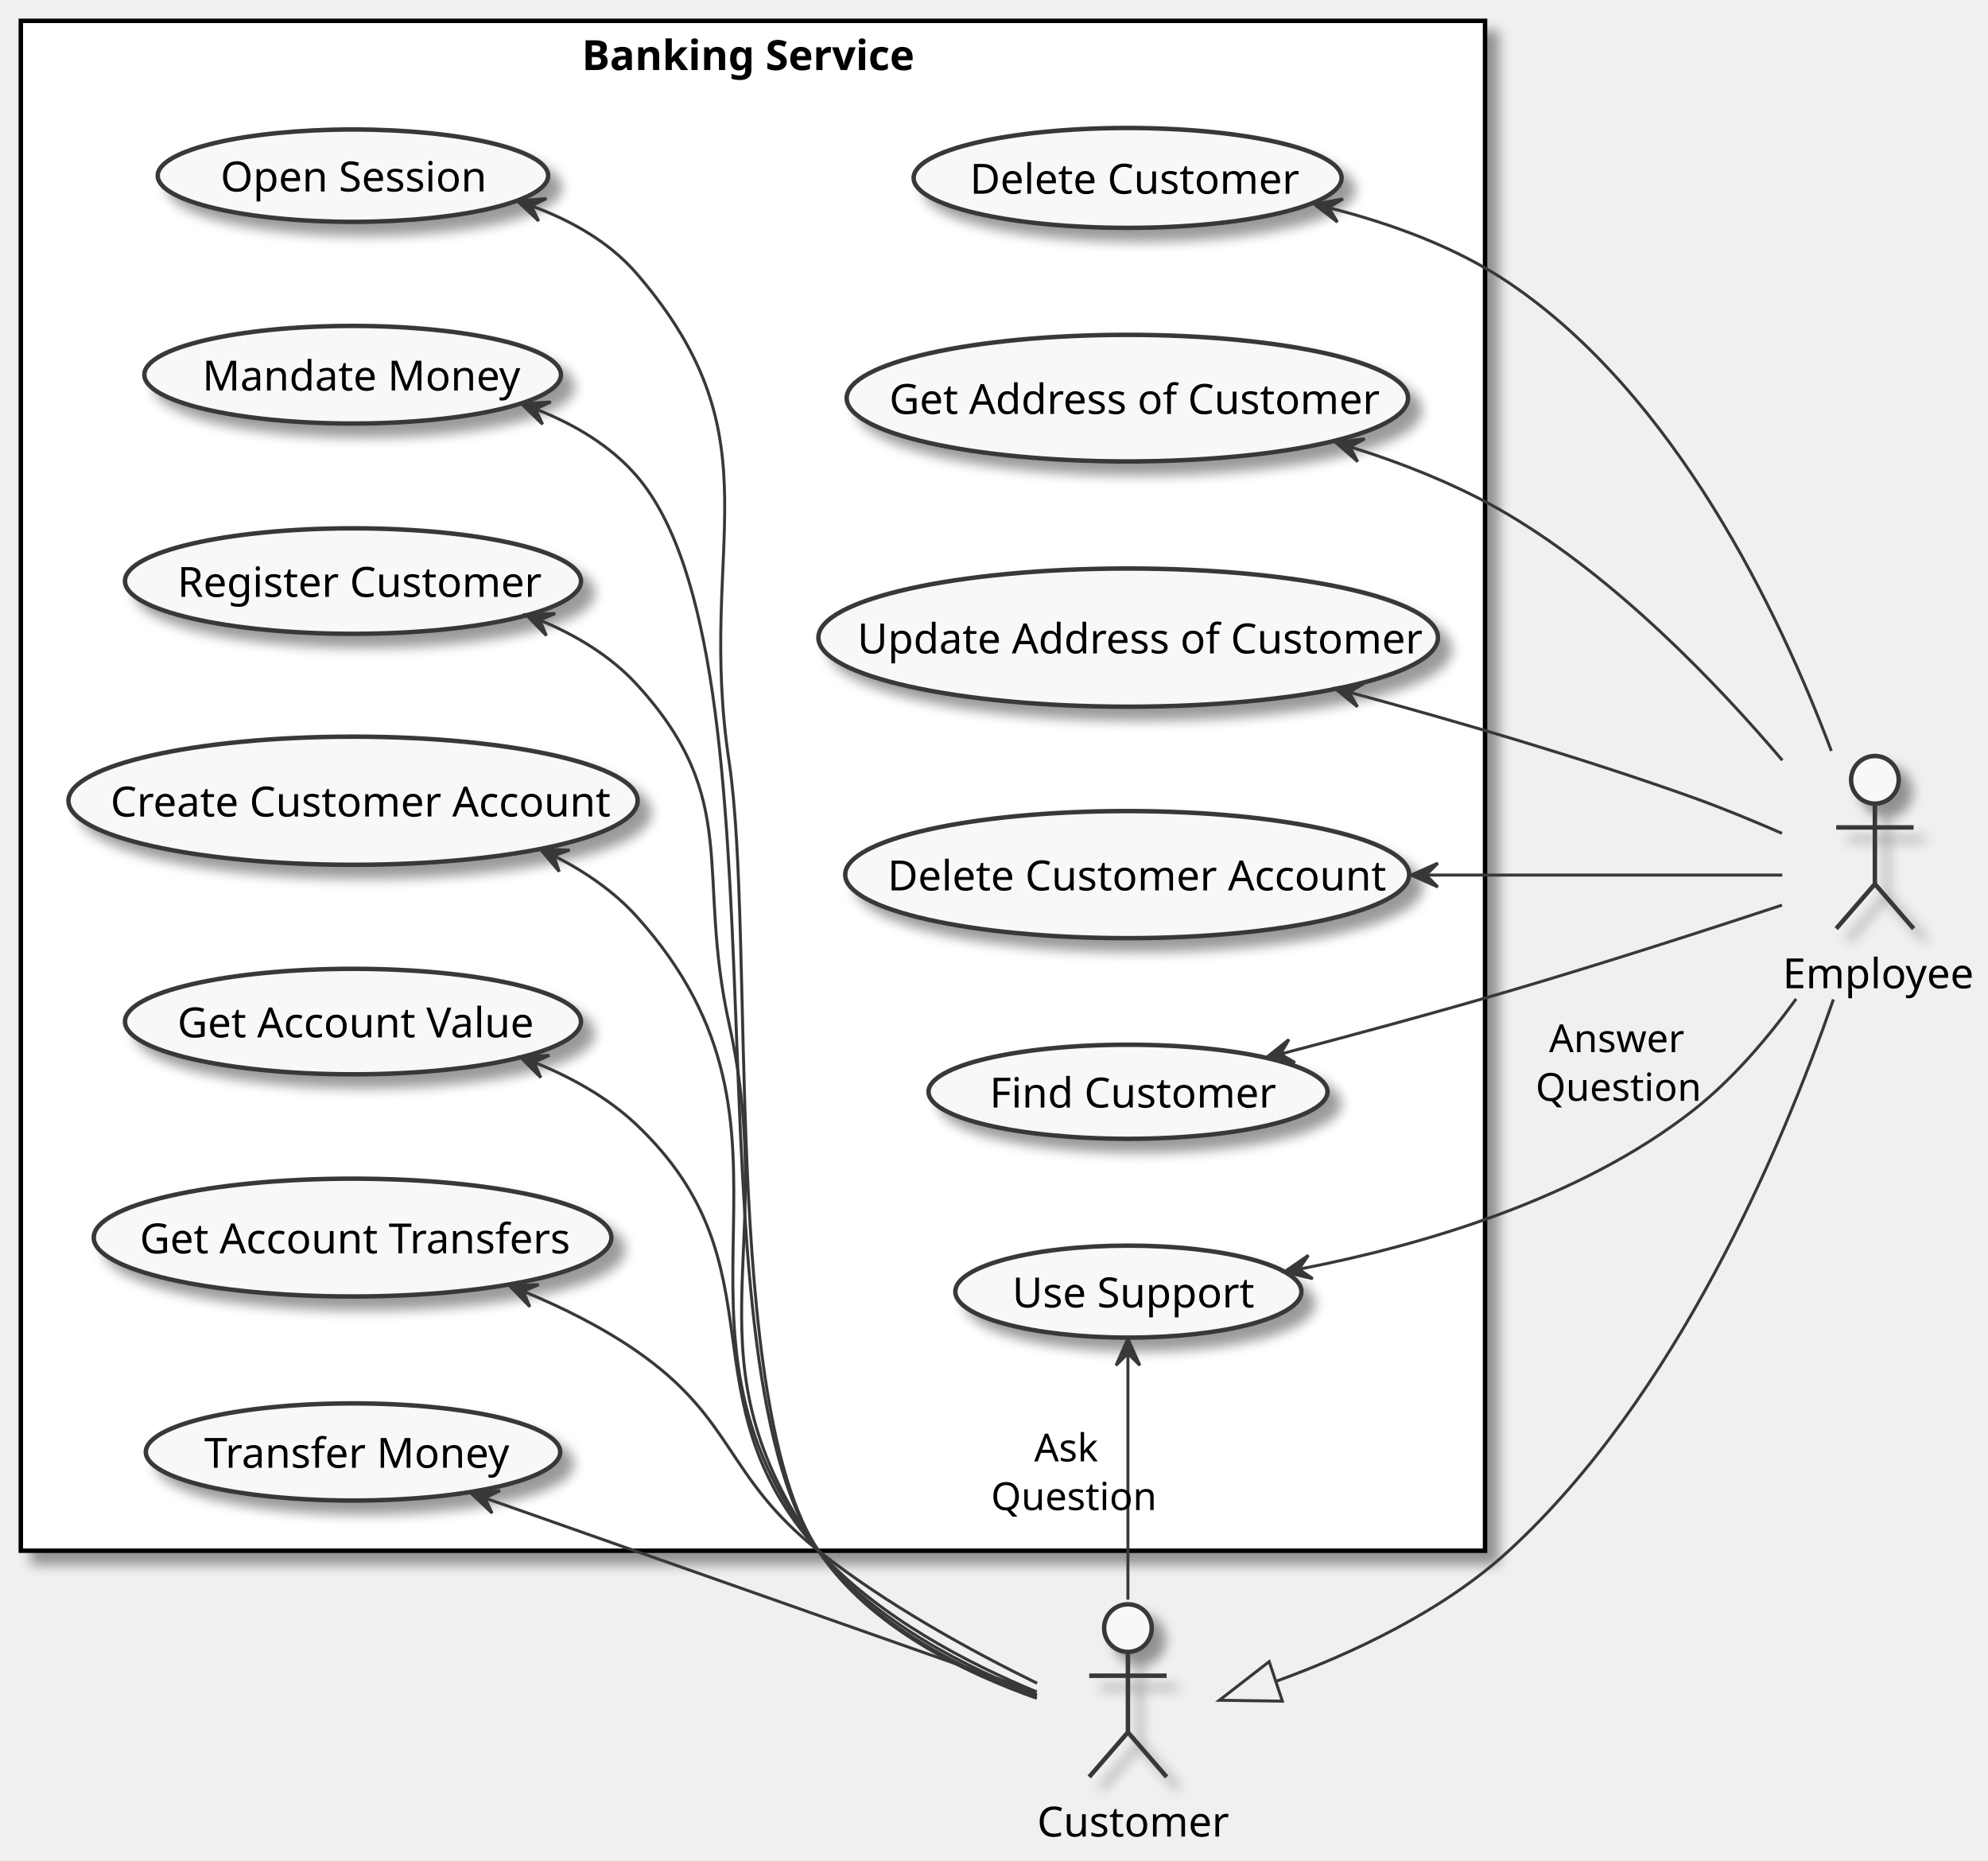
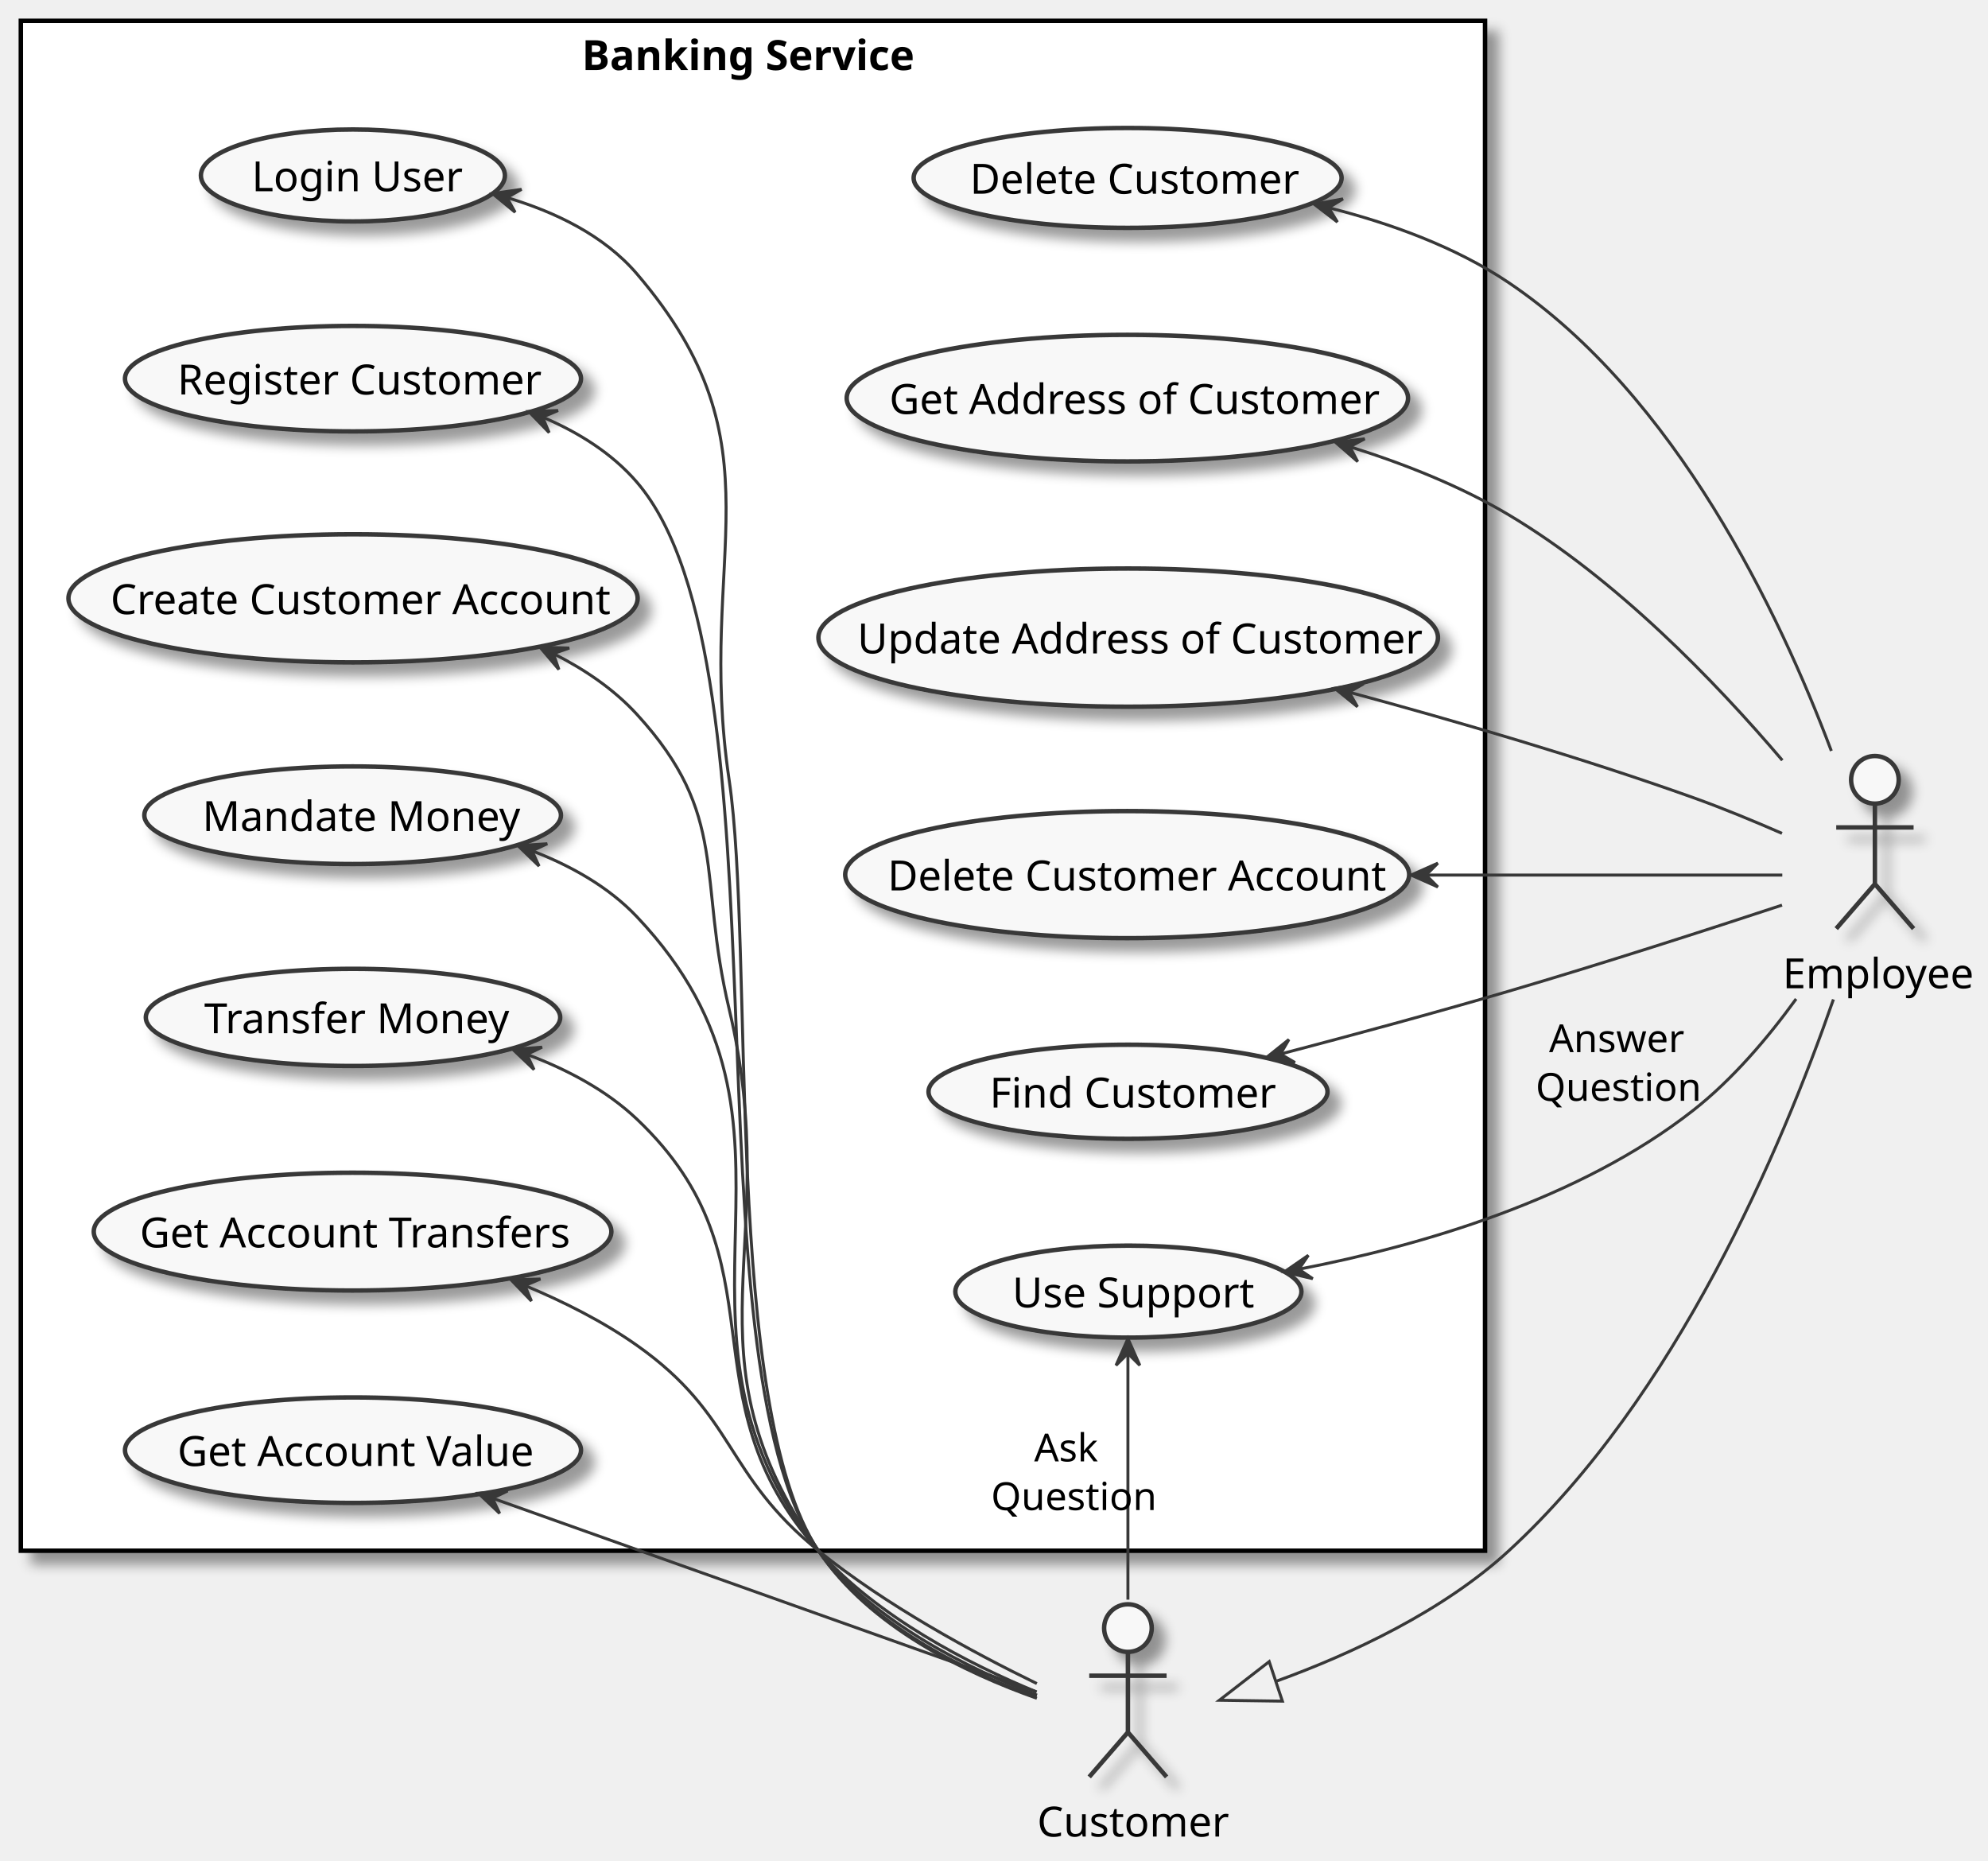
<svg xmlns="http://www.w3.org/2000/svg" contentScriptType="application/ecmascript" contentStyleType="text/css" height="625px" preserveAspectRatio="none" style="width:668px;height:625px;" version="1.1" viewBox="0 0 668 625" width="668px" zoomAndPan="magnify">
  <defs>
-     <filter height="300%" id="f1gb0uyqnbsbok" width="300%" x="-1" y="-1">
+     <filter height="300%" id="f1n3zexnzksyls" width="300%" x="-1" y="-1">
      <feGaussianBlur result="blurOut" stdDeviation="2.0" />
      <feColorMatrix in="blurOut" result="blurOut2" type="matrix" values="0 0 0 0 0 0 0 0 0 0 0 0 0 0 0 0 0 0 .4 0" />
      <feOffset dx="4.0" dy="4.0" in="blurOut2" result="blurOut3" />
      <feBlend in="SourceGraphic" in2="blurOut3" mode="normal" />
    </filter>
  </defs>
  <g>
-     <rect fill="#FFFFFF" filter="url(#f1gb0uyqnbsbok)" height="514" style="stroke: #000000; stroke-width: 1.5;" width="492" x="7" y="7" />
+     <rect fill="#FFFFFF" filter="url(#f1n3zexnzksyls)" height="514" style="stroke: #000000; stroke-width: 1.5;" width="492" x="7" y="7" />
    <text fill="#000000" font-family="sans-serif" font-size="14" font-weight="bold" lengthAdjust="spacingAndGlyphs" textLength="115" x="195.5" y="23.533">Banking Service</text>
-     <ellipse cx="118.614" cy="195.223" fill="#F8F8F8" filter="url(#f1gb0uyqnbsbok)" rx="76.614" ry="17.723" style="stroke: #383838; stroke-width: 1.5;" />
-     <text fill="#000000" font-family="sans-serif" font-size="14" lengthAdjust="spacingAndGlyphs" textLength="118" x="59.614" y="200.528">Register Customer</text>
-     <ellipse cx="379.034" cy="366.807" fill="#F8F8F8" filter="url(#f1gb0uyqnbsbok)" rx="67.034" ry="15.807" style="stroke: #383838; stroke-width: 1.5;" />
+     <ellipse cx="118.63" cy="201.026" fill="#F8F8F8" filter="url(#f1n3zexnzksyls)" rx="95.63" ry="21.526" style="stroke: #383838; stroke-width: 1.5;" />
+     <text fill="#000000" font-family="sans-serif" font-size="14" lengthAdjust="spacingAndGlyphs" textLength="163" x="37.13" y="206.331">Create Customer Account</text>
+     <ellipse cx="379.034" cy="366.807" fill="#F8F8F8" filter="url(#f1n3zexnzksyls)" rx="67.034" ry="15.807" style="stroke: #383838; stroke-width: 1.5;" />
    <text fill="#000000" font-family="sans-serif" font-size="14" lengthAdjust="spacingAndGlyphs" textLength="93" x="332.534" y="372.111">Find Customer</text>
-     <ellipse cx="378.899" cy="59.78" fill="#F8F8F8" filter="url(#f1gb0uyqnbsbok)" rx="71.899" ry="16.78" style="stroke: #383838; stroke-width: 1.5;" />
+     <ellipse cx="378.899" cy="59.78" fill="#F8F8F8" filter="url(#f1n3zexnzksyls)" rx="71.899" ry="16.78" style="stroke: #383838; stroke-width: 1.5;" />
    <text fill="#000000" font-family="sans-serif" font-size="14" lengthAdjust="spacingAndGlyphs" textLength="106" x="325.899" y="65.085">Delete Customer</text>
-     <ellipse cx="378.813" cy="133.763" fill="#F8F8F8" filter="url(#f1gb0uyqnbsbok)" rx="94.313" ry="21.263" style="stroke: #383838; stroke-width: 1.5;" />
+     <ellipse cx="378.813" cy="133.763" fill="#F8F8F8" filter="url(#f1n3zexnzksyls)" rx="94.313" ry="21.263" style="stroke: #383838; stroke-width: 1.5;" />
    <text fill="#000000" font-family="sans-serif" font-size="14" lengthAdjust="spacingAndGlyphs" textLength="160" x="298.813" y="139.067">Get Address of Customer</text>
-     <ellipse cx="379.089" cy="214.218" fill="#F8F8F8" filter="url(#f1gb0uyqnbsbok)" rx="104.089" ry="23.218" style="stroke: #383838; stroke-width: 1.5;" />
+     <ellipse cx="379.089" cy="214.218" fill="#F8F8F8" filter="url(#f1n3zexnzksyls)" rx="104.089" ry="23.218" style="stroke: #383838; stroke-width: 1.5;" />
    <text fill="#000000" font-family="sans-serif" font-size="14" lengthAdjust="spacingAndGlyphs" textLength="182" x="288.089" y="219.523">Update Address of Customer</text>
-     <ellipse cx="118.63" cy="269.026" fill="#F8F8F8" filter="url(#f1gb0uyqnbsbok)" rx="95.63" ry="21.526" style="stroke: #383838; stroke-width: 1.5;" />
-     <text fill="#000000" font-family="sans-serif" font-size="14" lengthAdjust="spacingAndGlyphs" textLength="163" x="37.13" y="274.331">Create Customer Account</text>
-     <ellipse cx="378.751" cy="293.85" fill="#F8F8F8" filter="url(#f1gb0uyqnbsbok)" rx="94.751" ry="21.35" style="stroke: #383838; stroke-width: 1.5;" />
+     <ellipse cx="118.495" cy="273.899" fill="#F8F8F8" filter="url(#f1n3zexnzksyls)" rx="69.995" ry="16.399" style="stroke: #383838; stroke-width: 1.5;" />
+     <text fill="#000000" font-family="sans-serif" font-size="14" lengthAdjust="spacingAndGlyphs" textLength="101" x="67.995" y="279.204">Mandate Money</text>
+     <ellipse cx="378.751" cy="293.85" fill="#F8F8F8" filter="url(#f1n3zexnzksyls)" rx="94.751" ry="21.35" style="stroke: #383838; stroke-width: 1.5;" />
    <text fill="#000000" font-family="sans-serif" font-size="14" lengthAdjust="spacingAndGlyphs" textLength="161" x="298.251" y="299.155">Delete Customer Account</text>
-     <ellipse cx="118.596" cy="59.019" fill="#F8F8F8" filter="url(#f1gb0uyqnbsbok)" rx="65.596" ry="15.519" style="stroke: #383838; stroke-width: 1.5;" />
-     <text fill="#000000" font-family="sans-serif" font-size="14" lengthAdjust="spacingAndGlyphs" textLength="89" x="74.096" y="64.324">Open Session</text>
-     <ellipse cx="379.154" cy="433.952" fill="#F8F8F8" filter="url(#f1gb0uyqnbsbok)" rx="58.154" ry="15.452" style="stroke: #383838; stroke-width: 1.5;" />
+     <ellipse cx="118.583" cy="58.952" fill="#F8F8F8" filter="url(#f1n3zexnzksyls)" rx="51.083" ry="15.452" style="stroke: #383838; stroke-width: 1.5;" />
+     <text fill="#000000" font-family="sans-serif" font-size="14" lengthAdjust="spacingAndGlyphs" textLength="68" x="84.583" y="64.256">Login User</text>
+     <ellipse cx="379.154" cy="433.952" fill="#F8F8F8" filter="url(#f1n3zexnzksyls)" rx="58.154" ry="15.452" style="stroke: #383838; stroke-width: 1.5;" />
    <text fill="#000000" font-family="sans-serif" font-size="14" lengthAdjust="spacingAndGlyphs" textLength="78" x="340.154" y="439.256">Use Support</text>
-     <ellipse cx="118.614" cy="343.223" fill="#F8F8F8" filter="url(#f1gb0uyqnbsbok)" rx="76.614" ry="17.723" style="stroke: #383838; stroke-width: 1.5;" />
-     <text fill="#000000" font-family="sans-serif" font-size="14" lengthAdjust="spacingAndGlyphs" textLength="118" x="59.614" y="348.527">Get Account Value</text>
-     <ellipse cx="118.466" cy="415.793" fill="#F8F8F8" filter="url(#f1gb0uyqnbsbok)" rx="86.966" ry="19.793" style="stroke: #383838; stroke-width: 1.5;" />
-     <text fill="#000000" font-family="sans-serif" font-size="14" lengthAdjust="spacingAndGlyphs" textLength="143" x="46.966" y="421.098">Get Account Transfers</text>
-     <ellipse cx="118.619" cy="487.824" fill="#F8F8F8" filter="url(#f1gb0uyqnbsbok)" rx="69.619" ry="16.324" style="stroke: #383838; stroke-width: 1.5;" />
-     <text fill="#000000" font-family="sans-serif" font-size="14" lengthAdjust="spacingAndGlyphs" textLength="100" x="68.619" y="493.128">Transfer Money</text>
-     <ellipse cx="118.495" cy="125.899" fill="#F8F8F8" filter="url(#f1gb0uyqnbsbok)" rx="69.995" ry="16.399" style="stroke: #383838; stroke-width: 1.5;" />
-     <text fill="#000000" font-family="sans-serif" font-size="14" lengthAdjust="spacingAndGlyphs" textLength="101" x="67.995" y="131.204">Mandate Money</text>
-     <ellipse cx="379" cy="547" fill="#F8F8F8" filter="url(#f1gb0uyqnbsbok)" rx="8" ry="8" style="stroke: #383838; stroke-width: 1.5;" />
-     <path d="M379,555 L379,582 M366,563 L392,563 M379,582 L366,597 M379,582 L392,597 " fill="none" filter="url(#f1gb0uyqnbsbok)" style="stroke: #383838; stroke-width: 1.5;" />
+     <ellipse cx="118.619" cy="341.824" fill="#F8F8F8" filter="url(#f1n3zexnzksyls)" rx="69.619" ry="16.324" style="stroke: #383838; stroke-width: 1.5;" />
+     <text fill="#000000" font-family="sans-serif" font-size="14" lengthAdjust="spacingAndGlyphs" textLength="100" x="68.619" y="347.128">Transfer Money</text>
+     <ellipse cx="118.466" cy="413.793" fill="#F8F8F8" filter="url(#f1n3zexnzksyls)" rx="86.966" ry="19.793" style="stroke: #383838; stroke-width: 1.5;" />
+     <text fill="#000000" font-family="sans-serif" font-size="14" lengthAdjust="spacingAndGlyphs" textLength="143" x="46.966" y="419.098">Get Account Transfers</text>
+     <ellipse cx="118.614" cy="487.223" fill="#F8F8F8" filter="url(#f1n3zexnzksyls)" rx="76.614" ry="17.723" style="stroke: #383838; stroke-width: 1.5;" />
+     <text fill="#000000" font-family="sans-serif" font-size="14" lengthAdjust="spacingAndGlyphs" textLength="118" x="59.614" y="492.527">Get Account Value</text>
+     <ellipse cx="118.614" cy="127.223" fill="#F8F8F8" filter="url(#f1n3zexnzksyls)" rx="76.614" ry="17.723" style="stroke: #383838; stroke-width: 1.5;" />
+     <text fill="#000000" font-family="sans-serif" font-size="14" lengthAdjust="spacingAndGlyphs" textLength="118" x="59.614" y="132.528">Register Customer</text>
+     <ellipse cx="379" cy="547" fill="#F8F8F8" filter="url(#f1n3zexnzksyls)" rx="8" ry="8" style="stroke: #383838; stroke-width: 1.5;" />
+     <path d="M379,555 L379,582 M366,563 L392,563 M379,582 L366,597 M379,582 L392,597 " fill="none" filter="url(#f1n3zexnzksyls)" style="stroke: #383838; stroke-width: 1.5;" />
    <text fill="#000000" font-family="sans-serif" font-size="14" lengthAdjust="spacingAndGlyphs" textLength="61" x="348.5" y="617.033">Customer</text>
-     <ellipse cx="630" cy="262" fill="#F8F8F8" filter="url(#f1gb0uyqnbsbok)" rx="8" ry="8" style="stroke: #383838; stroke-width: 1.5;" />
-     <path d="M630,270 L630,297 M617,278 L643,278 M630,297 L617,312 M630,297 L643,312 " fill="none" filter="url(#f1gb0uyqnbsbok)" style="stroke: #383838; stroke-width: 1.5;" />
+     <ellipse cx="630" cy="262" fill="#F8F8F8" filter="url(#f1n3zexnzksyls)" rx="8" ry="8" style="stroke: #383838; stroke-width: 1.5;" />
+     <path d="M630,270 L630,297 M617,278 L643,278 M630,297 L617,312 M630,297 L643,312 " fill="none" filter="url(#f1n3zexnzksyls)" style="stroke: #383838; stroke-width: 1.5;" />
    <text fill="#000000" font-family="sans-serif" font-size="14" lengthAdjust="spacingAndGlyphs" textLength="62" x="599" y="332.033">Employee</text>
    <path d="M428.89,564.83 C454.43,555.55 484.89,541.31 507,521 C563.18,469.4 598.64,385.84 616.06,335.78 " fill="none" id="c-backto-e" style="stroke: #383838; stroke-width: 1.0;" />
    <polygon fill="none" points="430.9,571.54,409.72,571.24,426.47,558.26,430.9,571.54" style="stroke: #383838; stroke-width: 1.0;" />
-     <path d="M181.55,208.4 C193.63,213.46 205.24,220.43 214,230 C249.44,268.75 233.71,292.72 245,344 C262.16,421.92 229.1,455.74 275,521 C292.59,546.01 324.6,561.56 348.28,570.18 " fill="none" id="uc11-backto-c" style="stroke: #383838; stroke-width: 1.0;" />
-     <polygon fill="#383838" points="176.72,206.48,183.591,213.536,181.362,208.337,186.562,206.109,176.72,206.48" style="stroke: #383838; stroke-width: 1.0;" />
-     <path d="M186.32,287.62 C196.64,292.87 206.38,299.54 214,308 C279.91,381.17 214.28,443.48 275,521 C293.73,544.91 325.23,560.56 348.47,569.51 " fill="none" id="uc16-backto-c" style="stroke: #383838; stroke-width: 1.0;" />
-     <polygon fill="#383838" points="181.55,285.31,187.917,292.824,186.053,287.483,191.394,285.619,181.55,285.31" style="stroke: #383838; stroke-width: 1.0;" />
+     <path d="M186.21,219.73 C196.53,224.96 206.31,231.6 214,240 C245.14,274 234.34,294.14 245,339 C263.96,418.76 227.99,453.84 275,521 C292.53,546.05 324.55,561.59 348.25,570.2 " fill="none" id="uc11-backto-c" style="stroke: #383838; stroke-width: 1.0;" />
+     <polygon fill="#383838" points="181.43,217.42,187.797,224.934,185.933,219.593,191.274,217.729,181.43,217.42" style="stroke: #383838; stroke-width: 1.0;" />
+     <path d="M178.85,285.88 C191.83,290.88 204.5,297.96 214,308 C281.67,379.54 214.37,443.41 275,521 C293.7,544.93 325.2,560.58 348.46,569.52 " fill="none" id="uc16-backto-c" style="stroke: #383838; stroke-width: 1.0;" />
+     <polygon fill="#383838" points="174.06,284.14,181.138,290.989,178.756,285.858,183.886,283.476,174.06,284.14" style="stroke: #383838; stroke-width: 1.0;" />
    <path d="M598.79,304.1 C574.18,312.22 538.47,323.76 507,333 C481.85,340.38 453.71,347.98 430.32,354.12 " fill="none" id="e-to-uc12" style="stroke: #383838; stroke-width: 1.0;" />
    <polygon fill="#383838" points="425.41,355.41,435.132,356.986,430.245,354.137,433.095,349.25,425.41,355.41" style="stroke: #383838; stroke-width: 1.0;" />
    <path d="M615.36,252.29 C597.93,205.99 563.11,132.83 507,95 C489.09,82.93 467.12,75 446.51,69.8 " fill="none" id="e-to-uc13" style="stroke: #383838; stroke-width: 1.0;" />
    <polygon fill="#383838" points="441.58,68.6,449.391,74.599,446.441,69.772,451.267,66.822,441.58,68.6" style="stroke: #383838; stroke-width: 1.0;" />
    <path d="M598.89,255.44 C576.23,228.81 543,194.46 507,173 C490.79,163.34 471.97,155.87 453.87,150.18 " fill="none" id="e-to-uc14" style="stroke: #383838; stroke-width: 1.0;" />
    <polygon fill="#383838" points="448.78,148.62,456.207,155.088,453.559,150.089,458.558,147.442,448.78,148.62" style="stroke: #383838; stroke-width: 1.0;" />
    <path d="M598.78,279.99 C589.35,275.87 578.83,271.52 569,268 C531.48,254.58 488.88,242.17 453.62,232.63 " fill="none" id="e-to-uc15" style="stroke: #383838; stroke-width: 1.0;" />
    <polygon fill="#383838" points="448.48,231.25,456.131,237.452,453.308,232.55,458.21,229.727,448.48,231.25" style="stroke: #383838; stroke-width: 1.0;" />
    <path d="M598.88,294 C569.2,294 522.19,294 479.34,294 " fill="none" id="e-to-uc17" style="stroke: #383838; stroke-width: 1.0;" />
    <polygon fill="#383838" points="474.14,294,483.14,298,479.14,294,483.14,290,474.14,294" style="stroke: #383838; stroke-width: 1.0;" />
-     <path d="M178.71,69.22 C191.97,74.1 204.81,81.33 214,92 C262.4,148.22 233.93,182.65 245,256 C253.84,314.6 242.26,471.6 275,521 C292.01,546.66 324.45,562.16 348.39,570.6 " fill="none" id="uc21-backto-c" style="stroke: #383838; stroke-width: 1.0;" />
-     <polygon fill="#383838" points="173.81,67.52,180.999,74.252,178.533,69.161,183.624,66.695,173.81,67.52" style="stroke: #383838; stroke-width: 1.0;" />
+     <path d="M170.47,66.42 C186.53,71.21 202.94,79.07 214,92 C263.92,150.36 233.69,186.04 245,262 C253.53,319.31 242.93,472.75 275,521 C292.04,546.64 324.47,562.14 348.41,570.59 " fill="none" id="uc21-backto-c" style="stroke: #383838; stroke-width: 1.0;" />
+     <polygon fill="#383838" points="165.5,65.04,173.094,71.311,170.316,66.383,175.244,63.605,165.5,65.04" style="stroke: #383838; stroke-width: 1.0;" />
    <path d="M379,454.9 C379,476.39 379,510.45 379,537.45 " fill="none" id="uc31-backto-c" style="stroke: #383838; stroke-width: 1.0;" />
    <polygon fill="#383838" points="379,449.72,375,458.72,379,454.72,383,458.72,379,449.72" style="stroke: #383838; stroke-width: 1.0;" />
    <text fill="#000000" font-family="sans-serif" font-size="13" lengthAdjust="spacingAndGlyphs" textLength="23" x="347.5" y="490.995">Ask</text>
    <text fill="#000000" font-family="sans-serif" font-size="13" lengthAdjust="spacingAndGlyphs" textLength="52" x="333" y="507.347">Question</text>
    <path d="M603.52,335.62 C593.93,348.84 582.14,362.68 569,373 C530.73,403.07 477.2,418.53 436.87,426.34 " fill="none" id="e-to-uc31" style="stroke: #383838; stroke-width: 1.0;" />
    <polygon fill="#383838" points="431.52,427.35,441.106,429.609,436.433,426.422,439.621,421.748,431.52,427.35" style="stroke: #383838; stroke-width: 1.0;" />
    <text fill="#000000" font-family="sans-serif" font-size="13" lengthAdjust="spacingAndGlyphs" textLength="43" x="520.5" y="353.495">Answer</text>
    <text fill="#000000" font-family="sans-serif" font-size="13" lengthAdjust="spacingAndGlyphs" textLength="52" x="516" y="369.847">Question</text>
-     <path d="M179.72,356.99 C192.16,362.03 204.38,368.84 214,378 C264.03,425.66 228.89,469.54 275,521 C294.99,543.32 325.68,559.04 348.37,568.44 " fill="none" id="uc41-backto-c" style="stroke: #383838; stroke-width: 1.0;" />
-     <polygon fill="#383838" points="174.76,355.07,181.72,362.038,179.426,356.868,184.596,354.574,174.76,355.07" style="stroke: #383838; stroke-width: 1.0;" />
-     <path d="M175.97,433.89 C189.05,439.31 202.49,446 214,454 C247.07,476.98 243.5,495.91 275,521 C297.8,539.15 326.99,555.01 348.48,565.54 " fill="none" id="uc42-backto-c" style="stroke: #383838; stroke-width: 1.0;" />
-     <polygon fill="#383838" points="171.18,431.95,178.032,439.025,175.817,433.819,181.023,431.605,171.18,431.95" style="stroke: #383838; stroke-width: 1.0;" />
-     <path d="M163.18,503.38 C215.83,521.91 302.86,552.55 348.3,568.55 " fill="none" id="uc43-backto-c" style="stroke: #383838; stroke-width: 1.0;" />
-     <polygon fill="#383838" points="158.2,501.62,165.364,508.378,162.917,503.278,168.017,500.831,158.2,501.62" style="stroke: #383838; stroke-width: 1.0;" />
-     <path d="M179.98,137.43 C192.78,142.43 205.09,149.64 214,160 C267.04,221.69 228.93,453.94 275,521 C292.32,546.2 324.37,561.72 348.14,570.28 " fill="none" id="uc44-backto-c" style="stroke: #383838; stroke-width: 1.0;" />
-     <polygon fill="#383838" points="175.25,135.68,182.309,142.548,179.941,137.411,185.078,135.042,175.25,135.68" style="stroke: #383838; stroke-width: 1.0;" />
+     <path d="M177.22,354.31 C190.51,359.3 203.75,366.28 214,376 C264.73,424.11 228.48,468.81 275,521 C294.94,543.37 325.64,559.09 348.34,568.46 " fill="none" id="uc41-backto-c" style="stroke: #383838; stroke-width: 1.0;" />
+     <polygon fill="#383838" points="172.32,352.56,179.448,359.357,177.028,354.243,182.141,351.824,172.32,352.56" style="stroke: #383838; stroke-width: 1.0;" />
+     <path d="M176.5,431.95 C189.43,437.35 202.68,444.01 214,452 C247.44,475.6 243.17,495.27 275,521 C297.66,539.32 326.87,555.16 348.4,565.64 " fill="none" id="uc42-backto-c" style="stroke: #383838; stroke-width: 1.0;" />
+     <polygon fill="#383838" points="171.75,430.02,178.576,437.12,176.381,431.906,181.594,429.711,171.75,430.02" style="stroke: #383838; stroke-width: 1.0;" />
+     <path d="M165.76,503.46 C218.58,522.26 303.44,552.47 348.18,568.39 " fill="none" id="uc43-backto-c" style="stroke: #383838; stroke-width: 1.0;" />
+     <polygon fill="#383838" points="160.75,501.68,167.889,508.464,165.461,503.355,170.57,500.927,160.75,501.68" style="stroke: #383838; stroke-width: 1.0;" />
+     <path d="M182.44,140.18 C194.33,145.25 205.64,152.28 214,162 C266.74,223.37 229.29,454.22 275,521 C292.27,546.23 324.33,561.74 348.11,570.3 " fill="none" id="uc44-backto-c" style="stroke: #383838; stroke-width: 1.0;" />
+     <polygon fill="#383838" points="177.67,138.26,184.514,145.342,182.305,140.134,187.513,137.925,177.67,138.26" style="stroke: #383838; stroke-width: 1.0;" />
  </g>
</svg>
